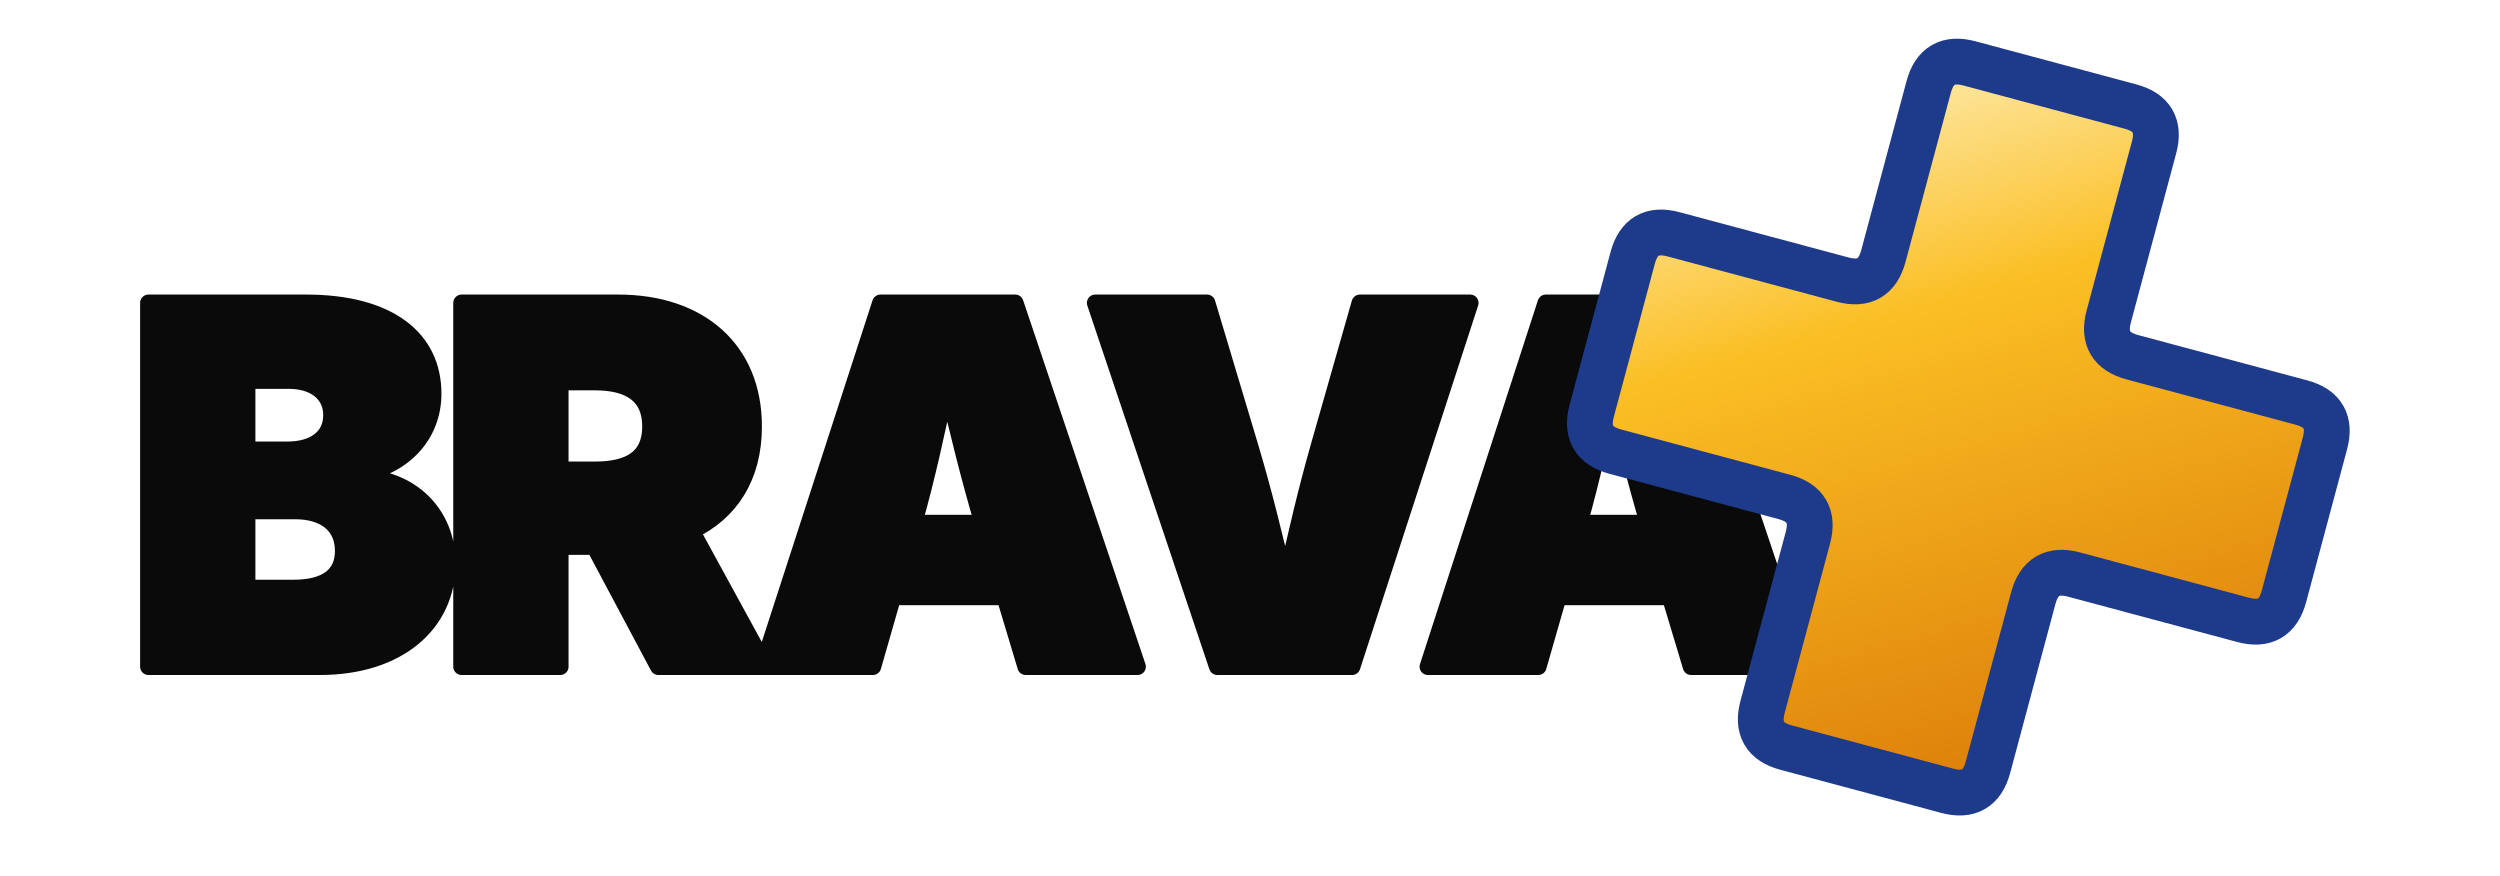
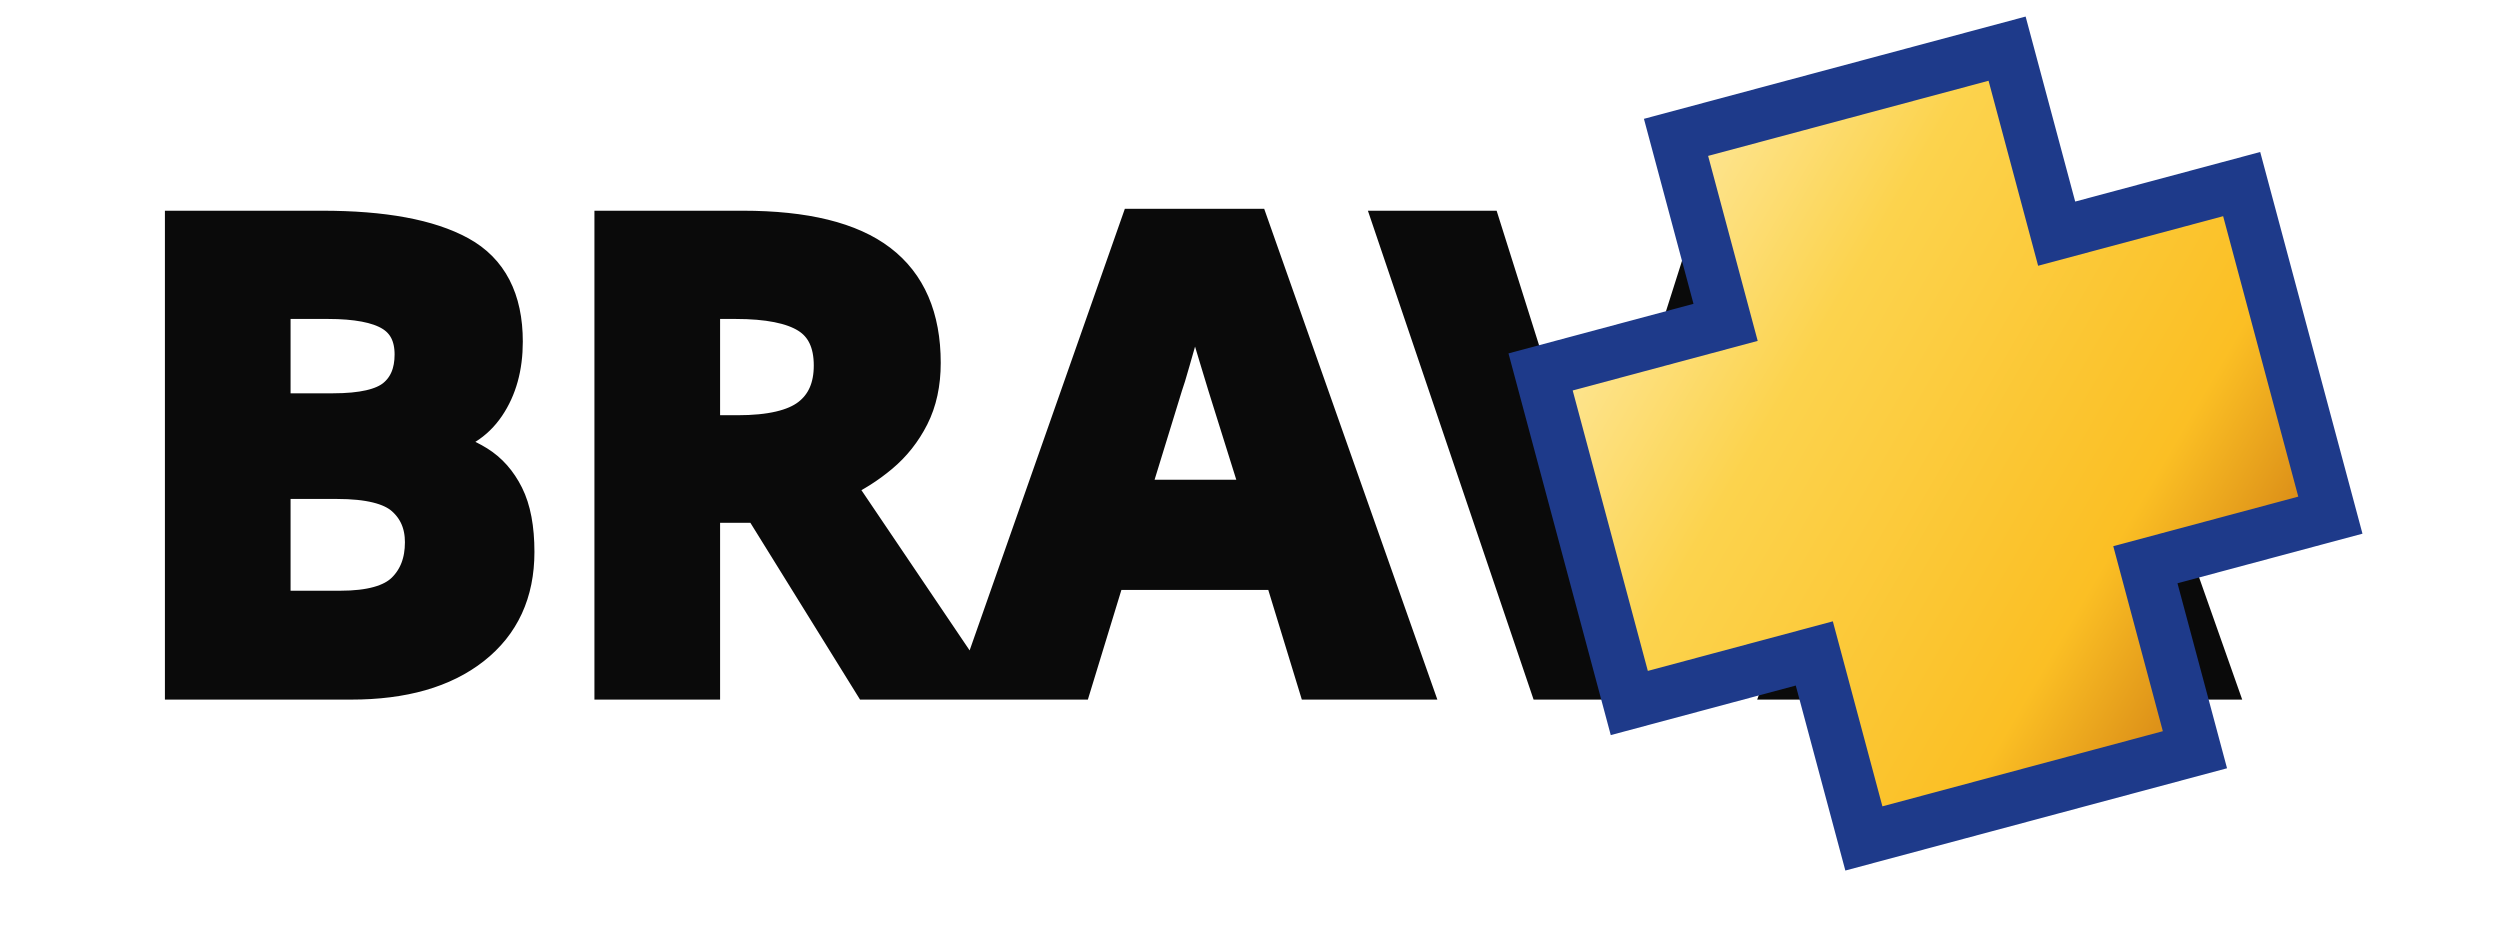
- <svg xmlns="http://www.w3.org/2000/svg" viewBox="0 0 1200 420" role="img" aria-label="BRAVA+">
+ <svg xmlns="http://www.w3.org/2000/svg" viewBox="0 0 1240 460" role="img" aria-label="BRAVA+">
  <defs>
-     <linearGradient id="plusGradLight" x1="0.2" y1="0" x2="0.8" y2="1">
+     <linearGradient id="plusGradLight" x1="0" y1="0" x2="1" y2="1">
      <stop offset="0%" stop-color="#FEF3C7" />
-       <stop offset="35%" stop-color="#FBBF24" />
-       <stop offset="100%" stop-color="#D97706" />
+       <stop offset="35%" stop-color="#FCD34D" />
+       <stop offset="70%" stop-color="#FBBF24" />
+       <stop offset="100%" stop-color="#B45309" />
    </linearGradient>
  </defs>
-   <text x="60" y="320" font-family="'Inter','Helvetica Neue','Arial Black',sans-serif" font-weight="900" font-size="240" fill="#0A0A0A" stroke="#0A0A0A" stroke-width="8" paint-order="stroke fill" stroke-linejoin="round" letter-spacing="-10">BRAVA</text>
-   <g transform="translate(940,205) rotate(15)">
-     <path d="M -40 -170 L 40 -170 Q 56 -170 56 -154 L 56 -70 Q 56 -54 72 -54 L 156 -54 Q 172 -54 172 -38 L 172 38 Q 172 54 156 54 L 72 54 Q 56 54 56 70 L 56 154 Q 56 170 40 170 L -40 170 Q -56 170 -56 154 L -56 70 Q -56 54 -72 54 L -156 54 Q -172 54 -172 38 L -172 -38 Q -172 -54 -156 -54 L -72 -54 Q -56 -54 -56 -70 L -56 -154 Q -56 -170 -40 -170 Z" fill="url(#plusGradLight)" stroke="#1E3A8A" stroke-width="22" stroke-linejoin="round" />
+   <text x="60" y="340" font-family="Impact, 'Haettenschweiler', 'Arial Narrow Bold', 'Arial Black', sans-serif" font-weight="900" font-size="320" fill="#0A0A0A" stroke="#0A0A0A" stroke-width="14" paint-order="stroke fill" stroke-linejoin="miter" letter-spacing="-2">BRAVA</text>
+   <g transform="translate(960,220) rotate(-15)">
+     <path d="M -85 -180 L 85 -180 L 85 -85 L 180 -85 L 180 85 L 85 85 L 85 180 L -85 180 L -85 85 L -180 85 L -180 -85 L -85 -85 Z" fill="url(#plusGradLight)" stroke="#1E3A8A" stroke-width="26" stroke-linejoin="miter" />
  </g>
</svg>
